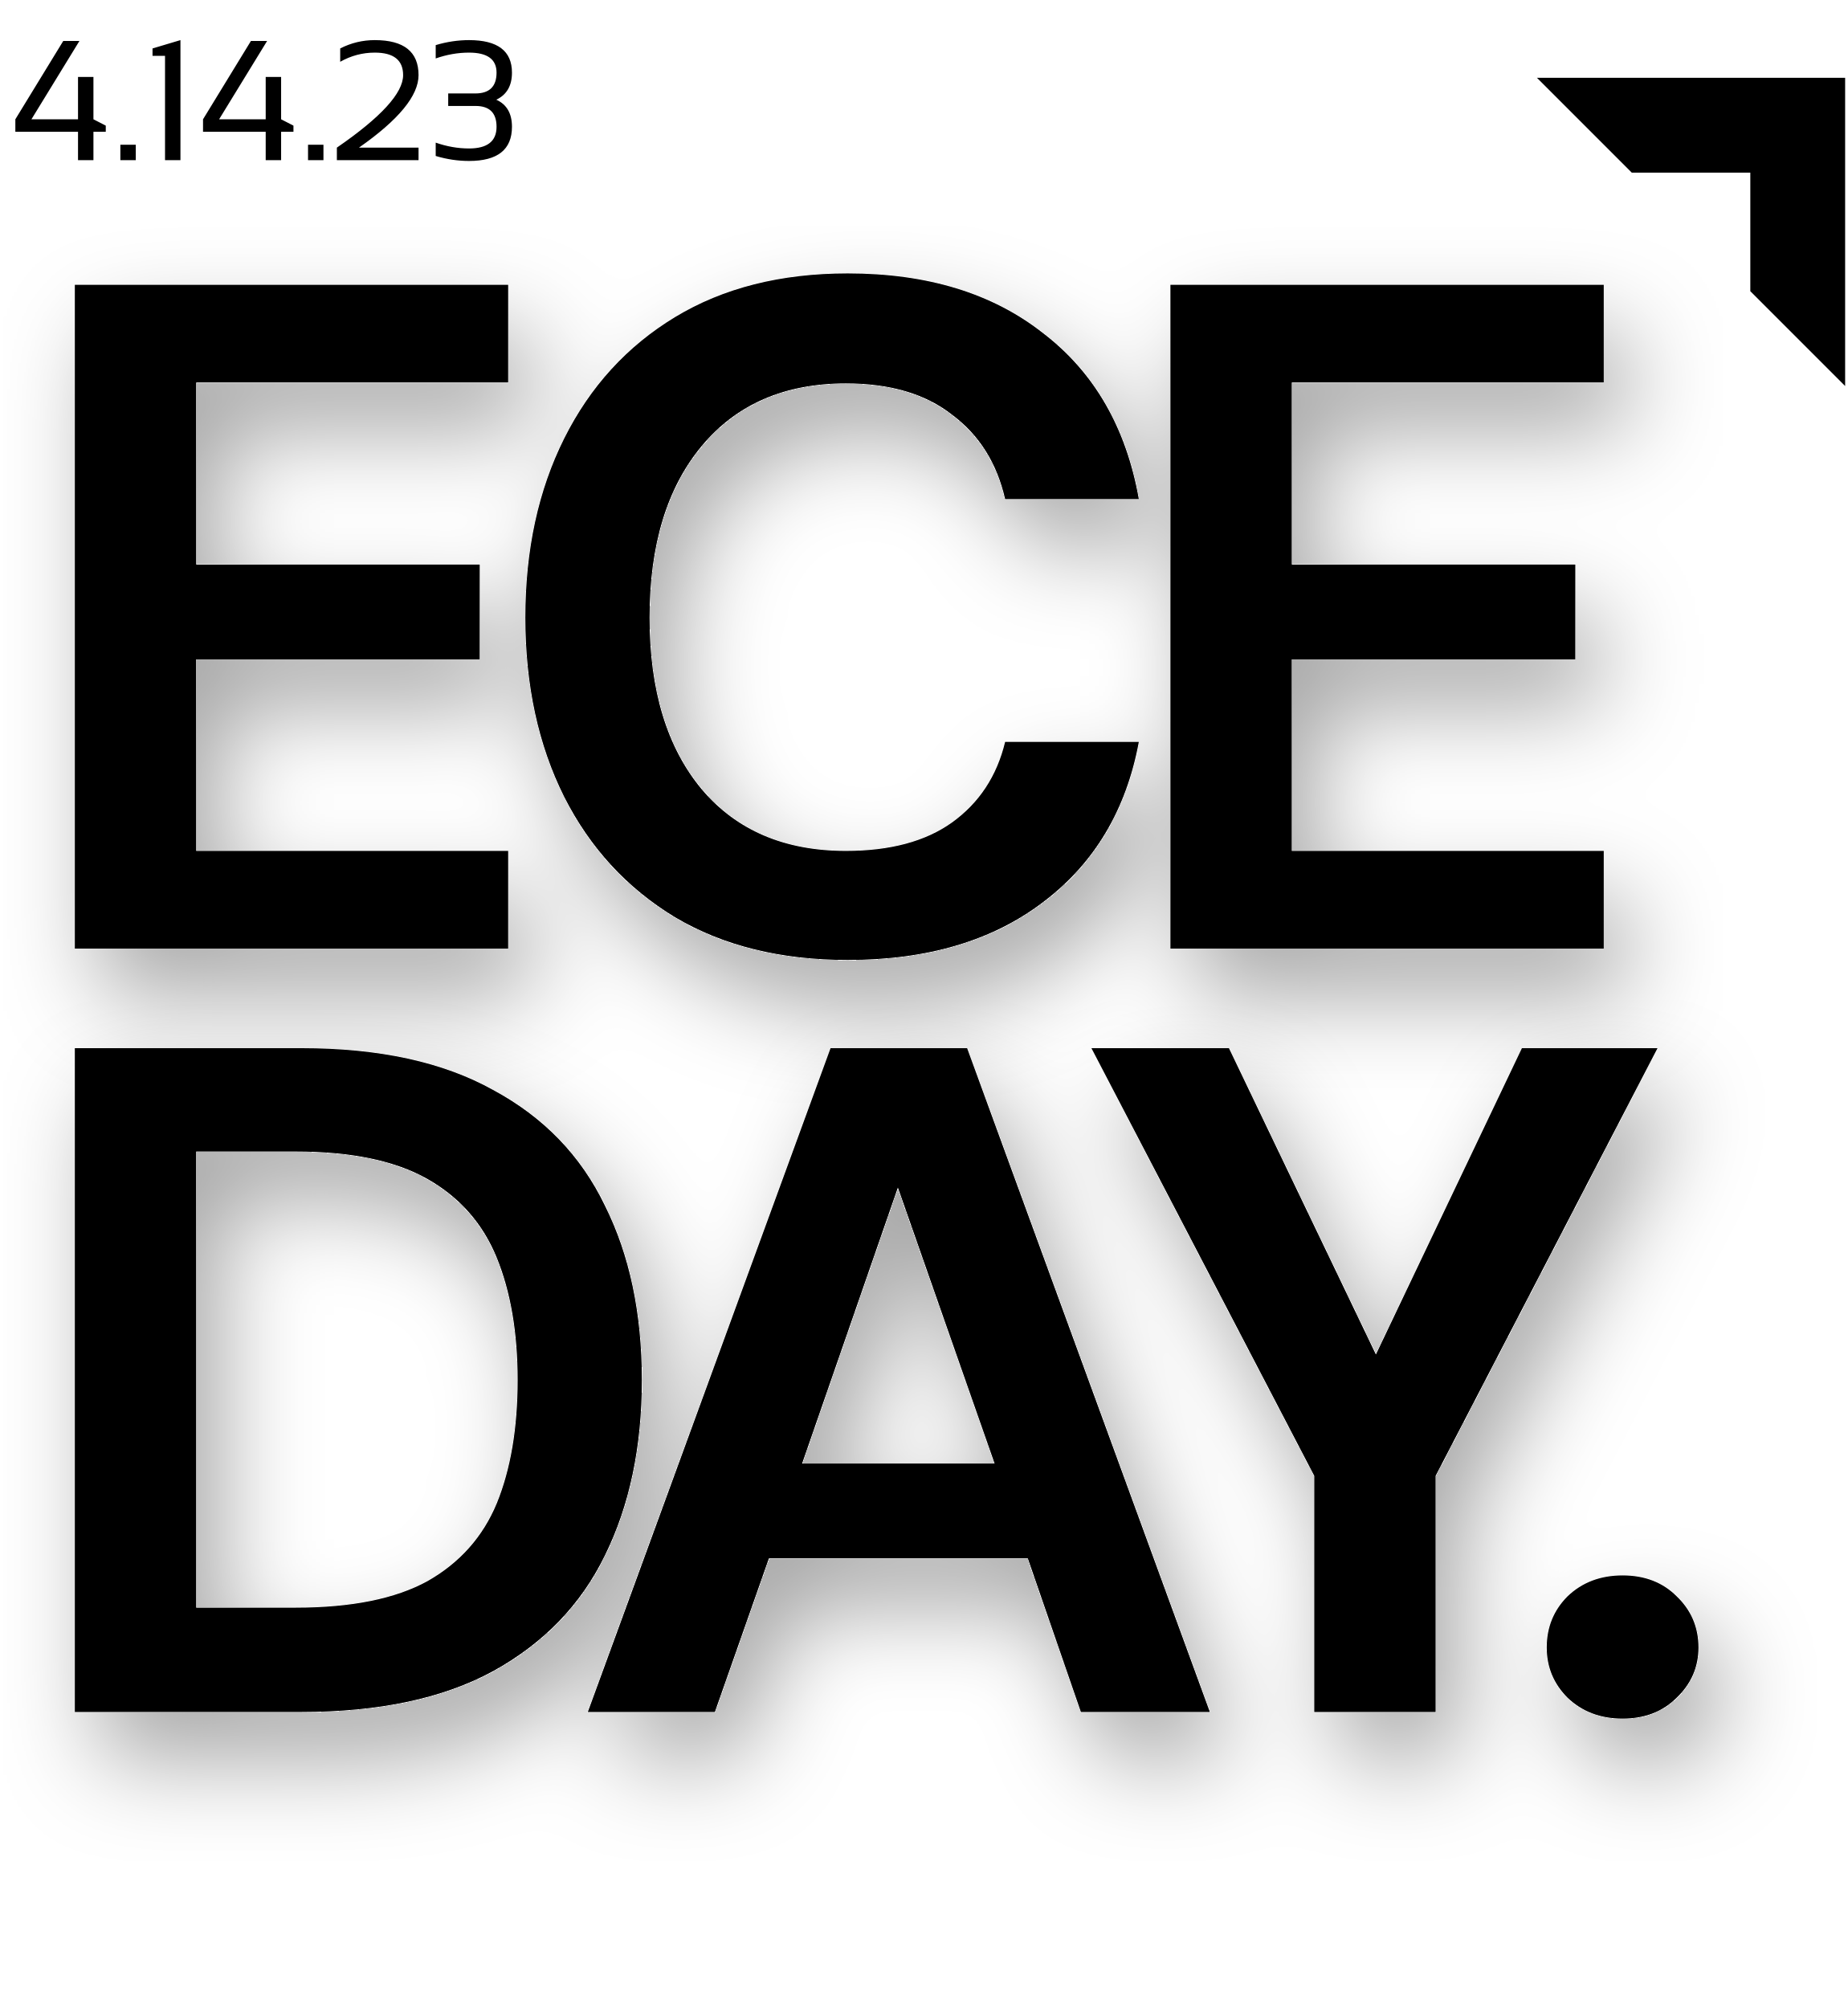
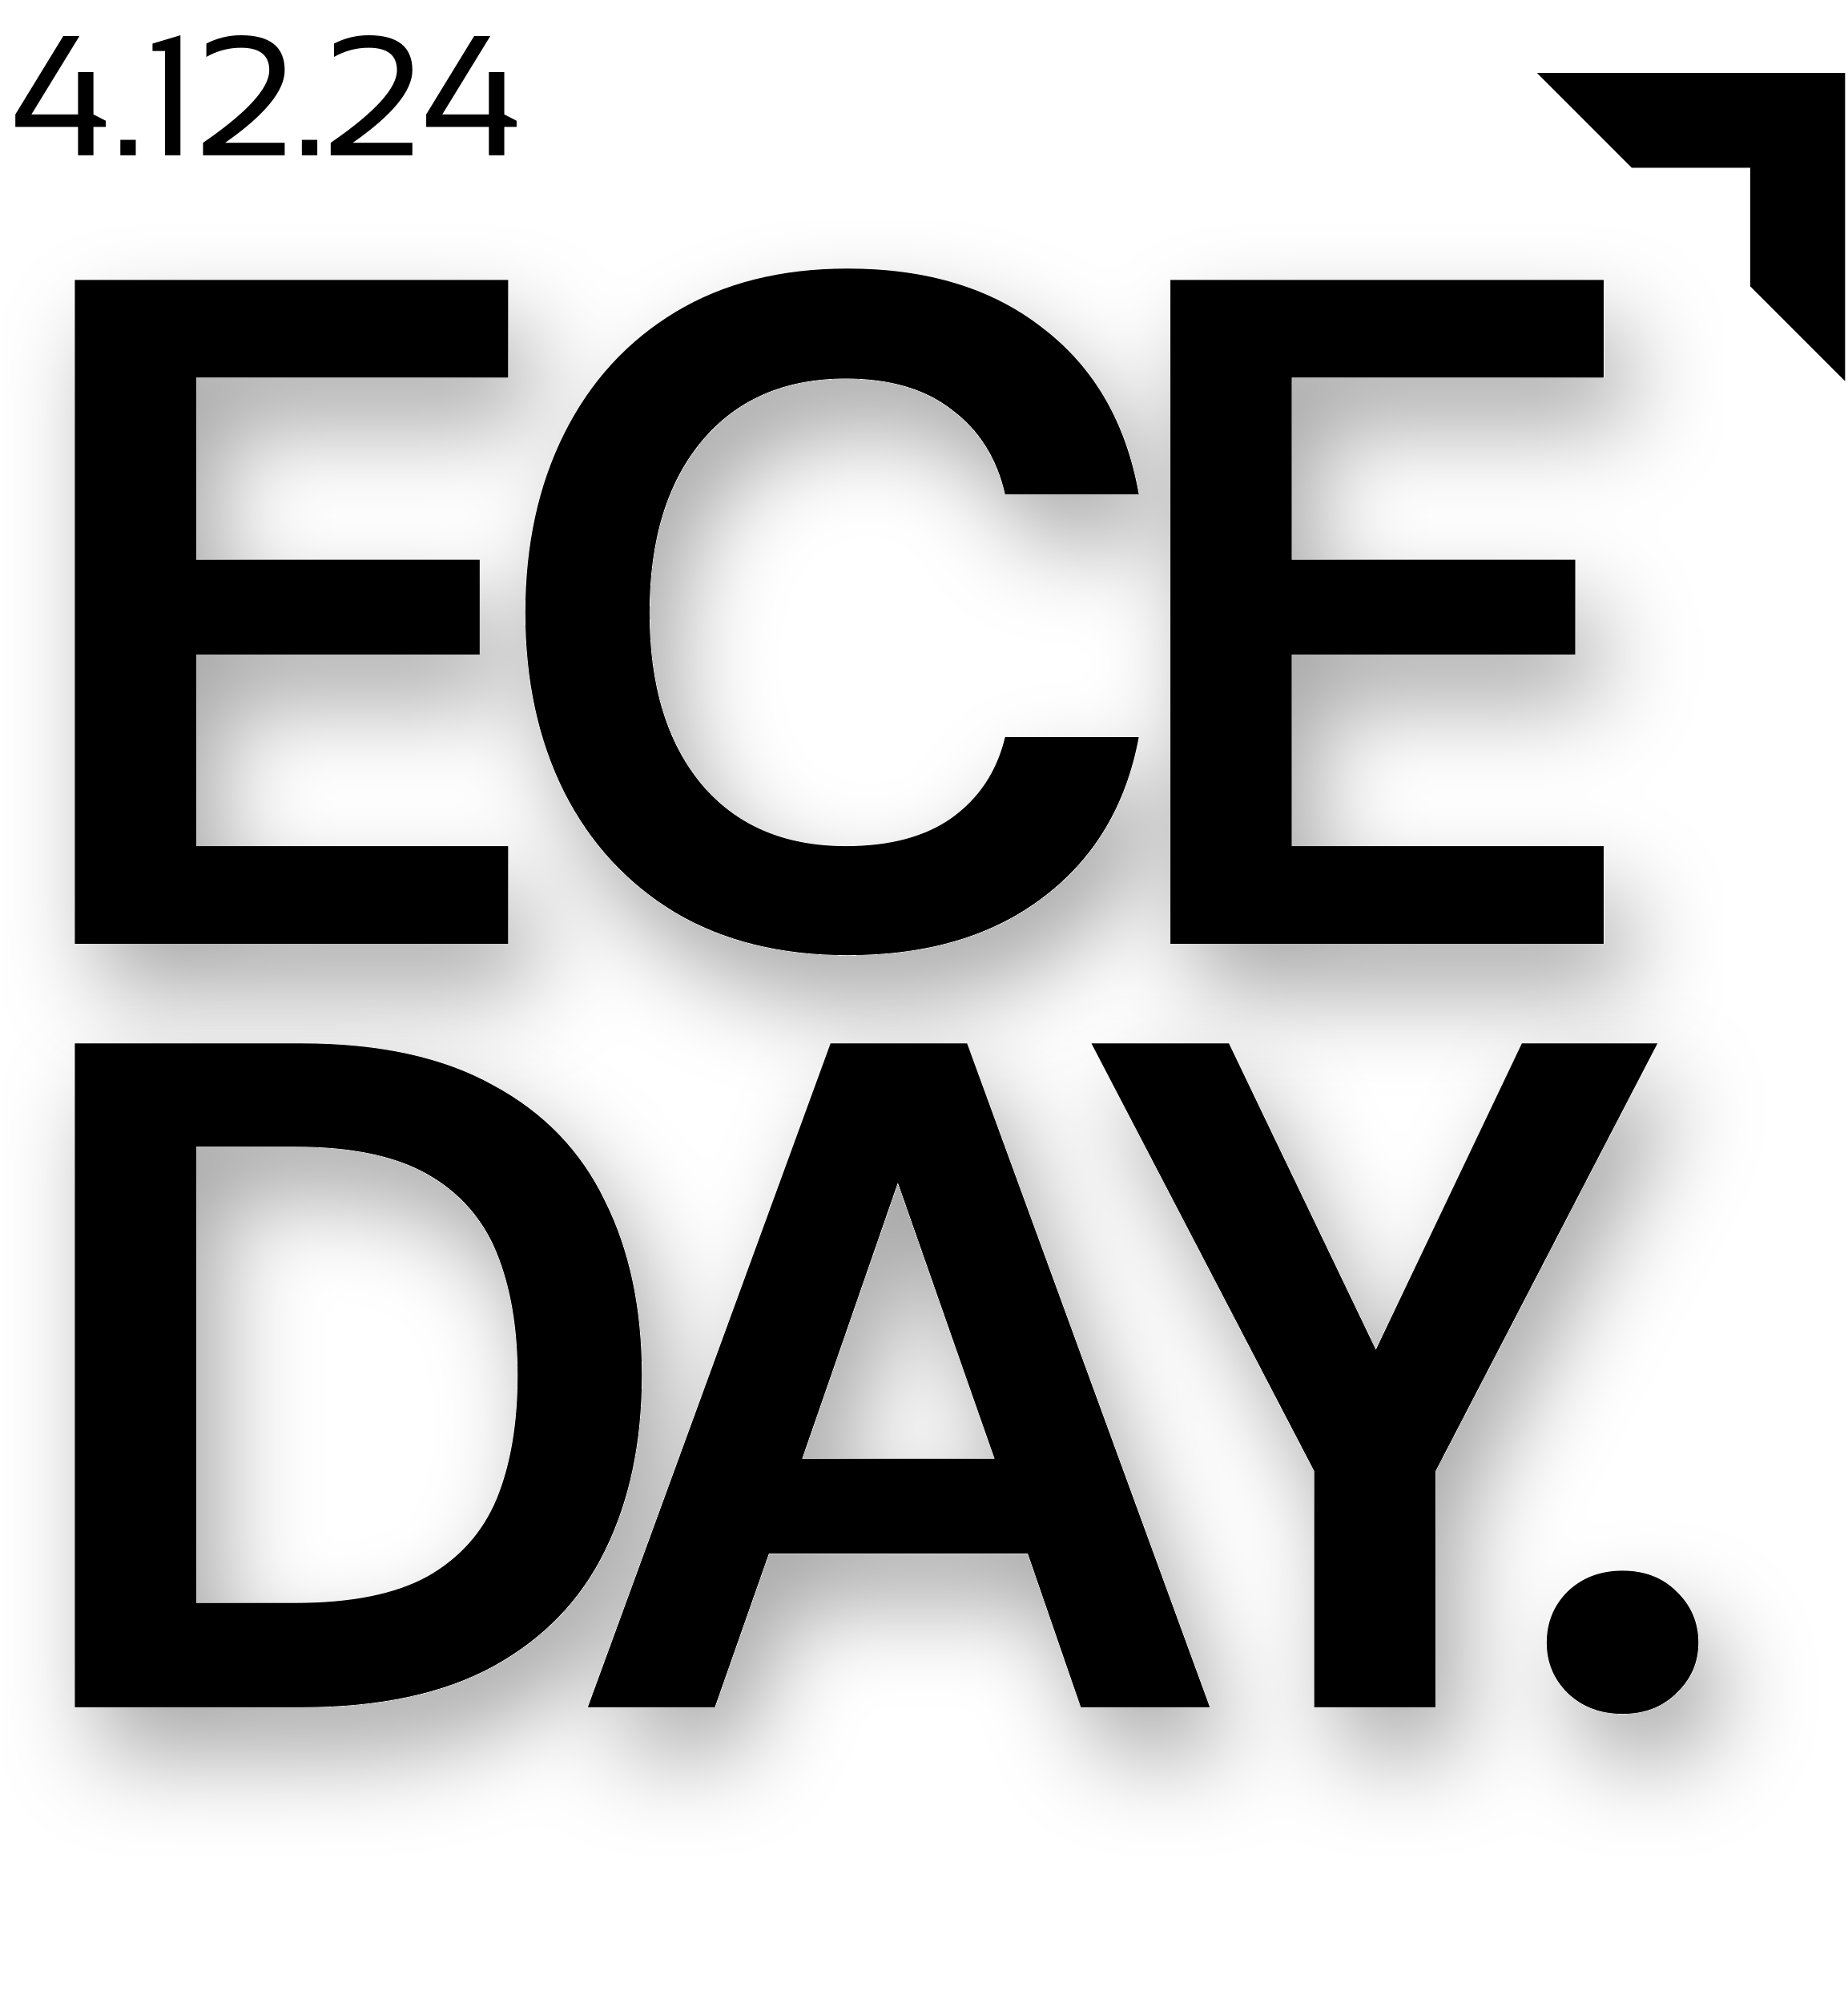
- <svg xmlns="http://www.w3.org/2000/svg" width="357" height="388" viewBox="0 0 357 388" fill="none">
-   <path d="M18.056 30.942H15.077V25.466H2.966V23.051L12.226 7.912H15.351L6.074 23.051H15.077V14.869H18.056V23.051L20.44 24.275V25.466H18.056V30.942ZM26.238 27.962V30.942H23.258V27.962H26.238ZM31.89 30.942V10.795H29.475V9.362L34.87 7.751V30.942H31.89ZM54.324 30.942H51.345V25.466H39.234V23.051L48.494 7.912H51.619L42.342 23.051H51.345V14.869H54.324V23.051L56.708 24.275V25.466H54.324V30.942ZM62.505 27.962V30.942H59.526V27.962H62.505ZM65.098 30.942V28.526C73.634 22.653 77.901 17.983 77.901 14.515C77.901 11.616 76.076 10.167 72.426 10.167C70.064 10.167 67.836 10.757 65.742 11.938V9.362C67.836 8.288 70.064 7.751 72.426 7.751C78.062 7.751 80.881 10.006 80.881 14.515C80.881 18.488 77.043 23.158 69.366 28.526H80.881V30.942H65.098ZM84.198 8.717C86.346 8.073 88.493 7.751 90.64 7.751C96.169 7.751 98.934 9.845 98.934 14.032C98.934 16.566 97.925 18.31 95.906 19.266C97.925 20.179 98.934 21.923 98.934 24.5C98.934 28.902 96.169 31.103 90.64 31.103C88.493 31.103 86.346 30.781 84.198 30.137V27.56C86.346 28.311 88.493 28.687 90.64 28.687C94.183 28.687 95.955 27.291 95.955 24.5C95.955 21.816 94.602 20.474 91.896 20.474H86.614V18.058H91.848C94.586 18.058 95.955 16.716 95.955 14.032C95.955 11.455 94.183 10.167 90.64 10.167C88.493 10.167 86.346 10.543 84.198 11.294V8.717Z" fill="black" />
-   <g filter="url(#filter0_d_382_11554)">
-     <path d="M14.46 330.8V202.535H58.253C73.279 202.535 85.617 205.222 95.267 210.597C105.04 215.85 112.247 223.301 116.889 232.952C121.653 242.48 124.035 253.718 124.035 266.667C124.035 279.616 121.653 290.915 116.889 300.566C112.247 310.094 105.04 317.546 95.267 322.92C85.617 328.173 73.279 330.8 58.253 330.8H14.46ZM37.914 310.644H57.154C67.904 310.644 76.394 308.933 82.624 305.513C88.854 301.97 93.312 296.962 96 290.488C98.687 283.891 100.031 275.951 100.031 266.667C100.031 257.505 98.687 249.626 96 243.03C93.312 236.433 88.854 231.364 82.624 227.821C76.394 224.279 67.904 222.507 57.154 222.507H37.914V310.644ZM113.593 330.8L160.502 202.535H186.888L233.796 330.8H208.876L198.615 301.115H148.591L138.147 330.8H113.593ZM155.005 282.792H192.202L173.511 229.47L155.005 282.792ZM253.973 330.8V285.174L210.913 202.535H237.482L265.884 261.72L294.102 202.535H320.305L277.428 285.174V330.8H253.973ZM313.558 332.082C309.282 332.082 305.74 330.738 302.93 328.051C300.243 325.364 298.899 322.126 298.899 318.34C298.899 314.431 300.243 311.132 302.93 308.445C305.74 305.757 309.282 304.414 313.558 304.414C317.833 304.414 321.315 305.757 324.002 308.445C326.812 311.132 328.217 314.431 328.217 318.34C328.217 322.126 326.812 325.364 324.002 328.051C321.315 330.738 317.833 332.082 313.558 332.082Z" fill="black" />
+ <svg xmlns="http://www.w3.org/2000/svg" width="357" height="387" viewBox="0 0 357 387" fill="none">
+   <path d="M18.056 30H15.077V24.524H2.966V22.109L12.226 6.97H15.351L6.074 22.109H15.077V13.928H18.056V22.109L20.44 23.333V24.524H18.056V30ZM26.238 27.021V30H23.258V27.021H26.238ZM31.89 30V9.853H29.475V8.42L34.87 6.809V30H31.89ZM39.234 30V27.584C47.77 21.711 52.037 17.041 52.037 13.573C52.037 10.674 50.212 9.225 46.562 9.225C44.2 9.225 41.972 9.815 39.878 10.996V8.42C41.972 7.346 44.2 6.809 46.562 6.809C52.198 6.809 55.017 9.064 55.017 13.573C55.017 17.546 51.178 22.216 43.502 27.584H55.017V30H39.234ZM61.314 27.021V30H58.334V27.021H61.314ZM63.907 30V27.584C72.442 21.711 76.71 17.041 76.71 13.573C76.71 10.674 74.885 9.225 71.234 9.225C68.872 9.225 66.644 9.815 64.551 10.996V8.42C66.644 7.346 68.872 6.809 71.234 6.809C76.871 6.809 79.689 9.064 79.689 13.573C79.689 17.546 75.851 22.216 68.174 27.584H79.689V30H63.907ZM97.453 30H94.473V24.524H82.362V22.109L91.623 6.97H94.747L85.471 22.109H94.473V13.928H97.453V22.109L99.836 23.333V24.524H97.453V30Z" fill="black" />
+   <g filter="url(#filter0_d_1040_3364)">
+     <path d="M14.46 329.858V201.593H58.253C73.279 201.593 85.617 204.28 95.267 209.655C105.04 214.908 112.247 222.359 116.889 232.01C121.653 241.538 124.035 252.777 124.035 265.725C124.035 278.674 121.653 289.973 116.889 299.624C112.247 309.152 105.04 316.604 95.267 321.979C85.617 327.231 73.279 329.858 58.253 329.858H14.46ZM37.914 309.702H57.154C67.904 309.702 76.394 307.992 82.624 304.571C88.854 301.029 93.312 296.02 96 289.546C98.687 282.949 100.031 275.009 100.031 265.725C100.031 256.563 98.687 248.684 96 242.088C93.312 235.491 88.854 230.422 82.624 226.879C76.394 223.337 67.904 221.565 57.154 221.565H37.914V309.702ZM113.593 329.858L160.502 201.593H186.888L233.796 329.858H208.876L198.615 300.173H148.591L138.147 329.858H113.593ZM155.005 281.85H192.202L173.511 228.528L155.005 281.85ZM253.973 329.858V284.232L210.913 201.593H237.482L265.884 260.778L294.102 201.593H320.305L277.428 284.232V329.858H253.973ZM313.558 331.14C309.282 331.14 305.74 329.797 302.93 327.109C300.243 324.422 298.899 321.185 298.899 317.398C298.899 313.489 300.243 310.19 302.93 307.503C305.74 304.815 309.282 303.472 313.558 303.472C317.833 303.472 321.315 304.815 324.002 307.503C326.812 310.19 328.217 313.489 328.217 317.398C328.217 321.185 326.812 324.422 324.002 327.109C321.315 329.797 317.833 331.14 313.558 331.14Z" fill="black" />
  </g>
-   <g filter="url(#filter1_d_382_11554)">
-     <path d="M14.46 183.295V55.03H98.199V73.903H37.914V109.084H92.702V127.408H37.914V164.421H98.199V183.295H14.46ZM163.82 185.494C150.871 185.494 139.755 182.745 130.471 177.248C121.187 171.629 114.041 163.872 109.033 153.977C104.024 143.96 101.52 132.416 101.52 119.345C101.52 106.275 104.024 94.731 109.033 84.714C114.041 74.697 121.187 66.879 130.471 61.26C139.755 55.641 150.871 52.831 163.82 52.831C179.212 52.831 191.794 56.679 201.567 64.375C211.461 71.948 217.63 82.637 220.073 96.441H194.237C192.649 89.478 189.229 84.042 183.976 80.133C178.845 76.102 172.005 74.086 163.454 74.086C151.604 74.086 142.32 78.117 135.602 86.18C128.883 94.242 125.524 105.297 125.524 119.345C125.524 133.393 128.883 144.449 135.602 152.511C142.32 160.451 151.604 164.421 163.454 164.421C172.005 164.421 178.845 162.589 183.976 158.924C189.229 155.137 192.649 149.946 194.237 143.349H220.073C217.63 156.542 211.461 166.865 201.567 174.316C191.794 181.768 179.212 185.494 163.82 185.494ZM226.176 183.295V55.03H309.915V73.903H249.63V109.084H304.418V127.408H249.63V164.421H309.915V183.295H226.176Z" fill="black" />
+   <g filter="url(#filter1_d_1040_3364)">
+     <path d="M14.46 182.353V54.088H98.199V72.961H37.914V108.142H92.702V126.466H37.914V163.48H98.199V182.353H14.46ZM163.82 184.552C150.871 184.552 139.755 181.803 130.471 176.306C121.187 170.687 114.041 162.93 109.033 153.035C104.024 143.018 101.52 131.474 101.52 118.404C101.52 105.333 104.024 93.789 109.033 83.772C114.041 73.755 121.187 65.937 130.471 60.318C139.755 54.699 150.871 51.889 163.82 51.889C179.212 51.889 191.794 55.737 201.567 63.433C211.461 71.007 217.63 81.695 220.073 95.499H194.237C192.649 88.536 189.229 83.1 183.976 79.191C178.845 75.16 172.005 73.144 163.454 73.144C151.604 73.144 142.32 77.175 135.602 85.238C128.883 93.3 125.524 104.355 125.524 118.404C125.524 132.452 128.883 143.507 135.602 151.569C142.32 159.509 151.604 163.48 163.454 163.48C172.005 163.48 178.845 161.647 183.976 157.982C189.229 154.196 192.649 149.004 194.237 142.407H220.073C217.63 155.6 211.461 165.923 201.567 173.374C191.794 180.826 179.212 184.552 163.82 184.552ZM226.176 182.353V54.088H309.915V72.961H249.63V108.142H304.418V126.466H249.63V163.48H309.915V182.353H226.176Z" fill="black" />
  </g>
-   <path fill-rule="evenodd" clip-rule="evenodd" d="M315.333 33.361H338.238V56.266L356.561 74.589H356.561V24.2V15.038H347.399H297.01V15.038L315.333 33.361Z" fill="black" />
+   <path fill-rule="evenodd" clip-rule="evenodd" d="M315.333 32.419H338.238V55.324L356.561 73.647H356.561V23.258V14.096H347.399H297.01V14.096L315.333 32.419Z" fill="black" />
  <defs>
-     <filter id="filter0_d_382_11554" x="0.717" y="193.373" width="350.404" height="166.195" filterUnits="userSpaceOnUse" color-interpolation-filters="sRGB">
+     <filter id="filter0_d_1040_3364" x="0.717" y="192.431" width="350.404" height="166.195" filterUnits="userSpaceOnUse" color-interpolation-filters="sRGB">
      <feFlood flood-opacity="0" result="BackgroundImageFix" />
      <feColorMatrix in="SourceAlpha" type="matrix" values="0 0 0 0 0 0 0 0 0 0 0 0 0 0 0 0 0 0 127 0" result="hardAlpha" />
      <feOffset dx="4.581" dy="9.162" />
      <feGaussianBlur stdDeviation="9.162" />
      <feComposite in2="hardAlpha" operator="out" />
      <feColorMatrix type="matrix" values="0 0 0 0 0 0 0 0 0 0 0 0 0 0 0 0 0 0 0.35 0" />
-       <feBlend mode="normal" in2="BackgroundImageFix" result="effect1_dropShadow_382_11554" />
-       <feBlend mode="normal" in="SourceGraphic" in2="effect1_dropShadow_382_11554" result="shape" />
+       <feBlend mode="normal" in2="BackgroundImageFix" result="effect1_dropShadow_1040_3364" />
+       <feBlend mode="normal" in="SourceGraphic" in2="effect1_dropShadow_1040_3364" result="shape" />
    </filter>
-     <filter id="filter1_d_382_11554" x="0.717" y="43.669" width="332.102" height="169.31" filterUnits="userSpaceOnUse" color-interpolation-filters="sRGB">
+     <filter id="filter1_d_1040_3364" x="0.717" y="42.727" width="332.102" height="169.31" filterUnits="userSpaceOnUse" color-interpolation-filters="sRGB">
      <feFlood flood-opacity="0" result="BackgroundImageFix" />
      <feColorMatrix in="SourceAlpha" type="matrix" values="0 0 0 0 0 0 0 0 0 0 0 0 0 0 0 0 0 0 127 0" result="hardAlpha" />
      <feOffset dx="4.581" dy="9.162" />
      <feGaussianBlur stdDeviation="9.162" />
      <feComposite in2="hardAlpha" operator="out" />
      <feColorMatrix type="matrix" values="0 0 0 0 0 0 0 0 0 0 0 0 0 0 0 0 0 0 0.35 0" />
-       <feBlend mode="normal" in2="BackgroundImageFix" result="effect1_dropShadow_382_11554" />
-       <feBlend mode="normal" in="SourceGraphic" in2="effect1_dropShadow_382_11554" result="shape" />
+       <feBlend mode="normal" in2="BackgroundImageFix" result="effect1_dropShadow_1040_3364" />
+       <feBlend mode="normal" in="SourceGraphic" in2="effect1_dropShadow_1040_3364" result="shape" />
    </filter>
  </defs>
</svg>
